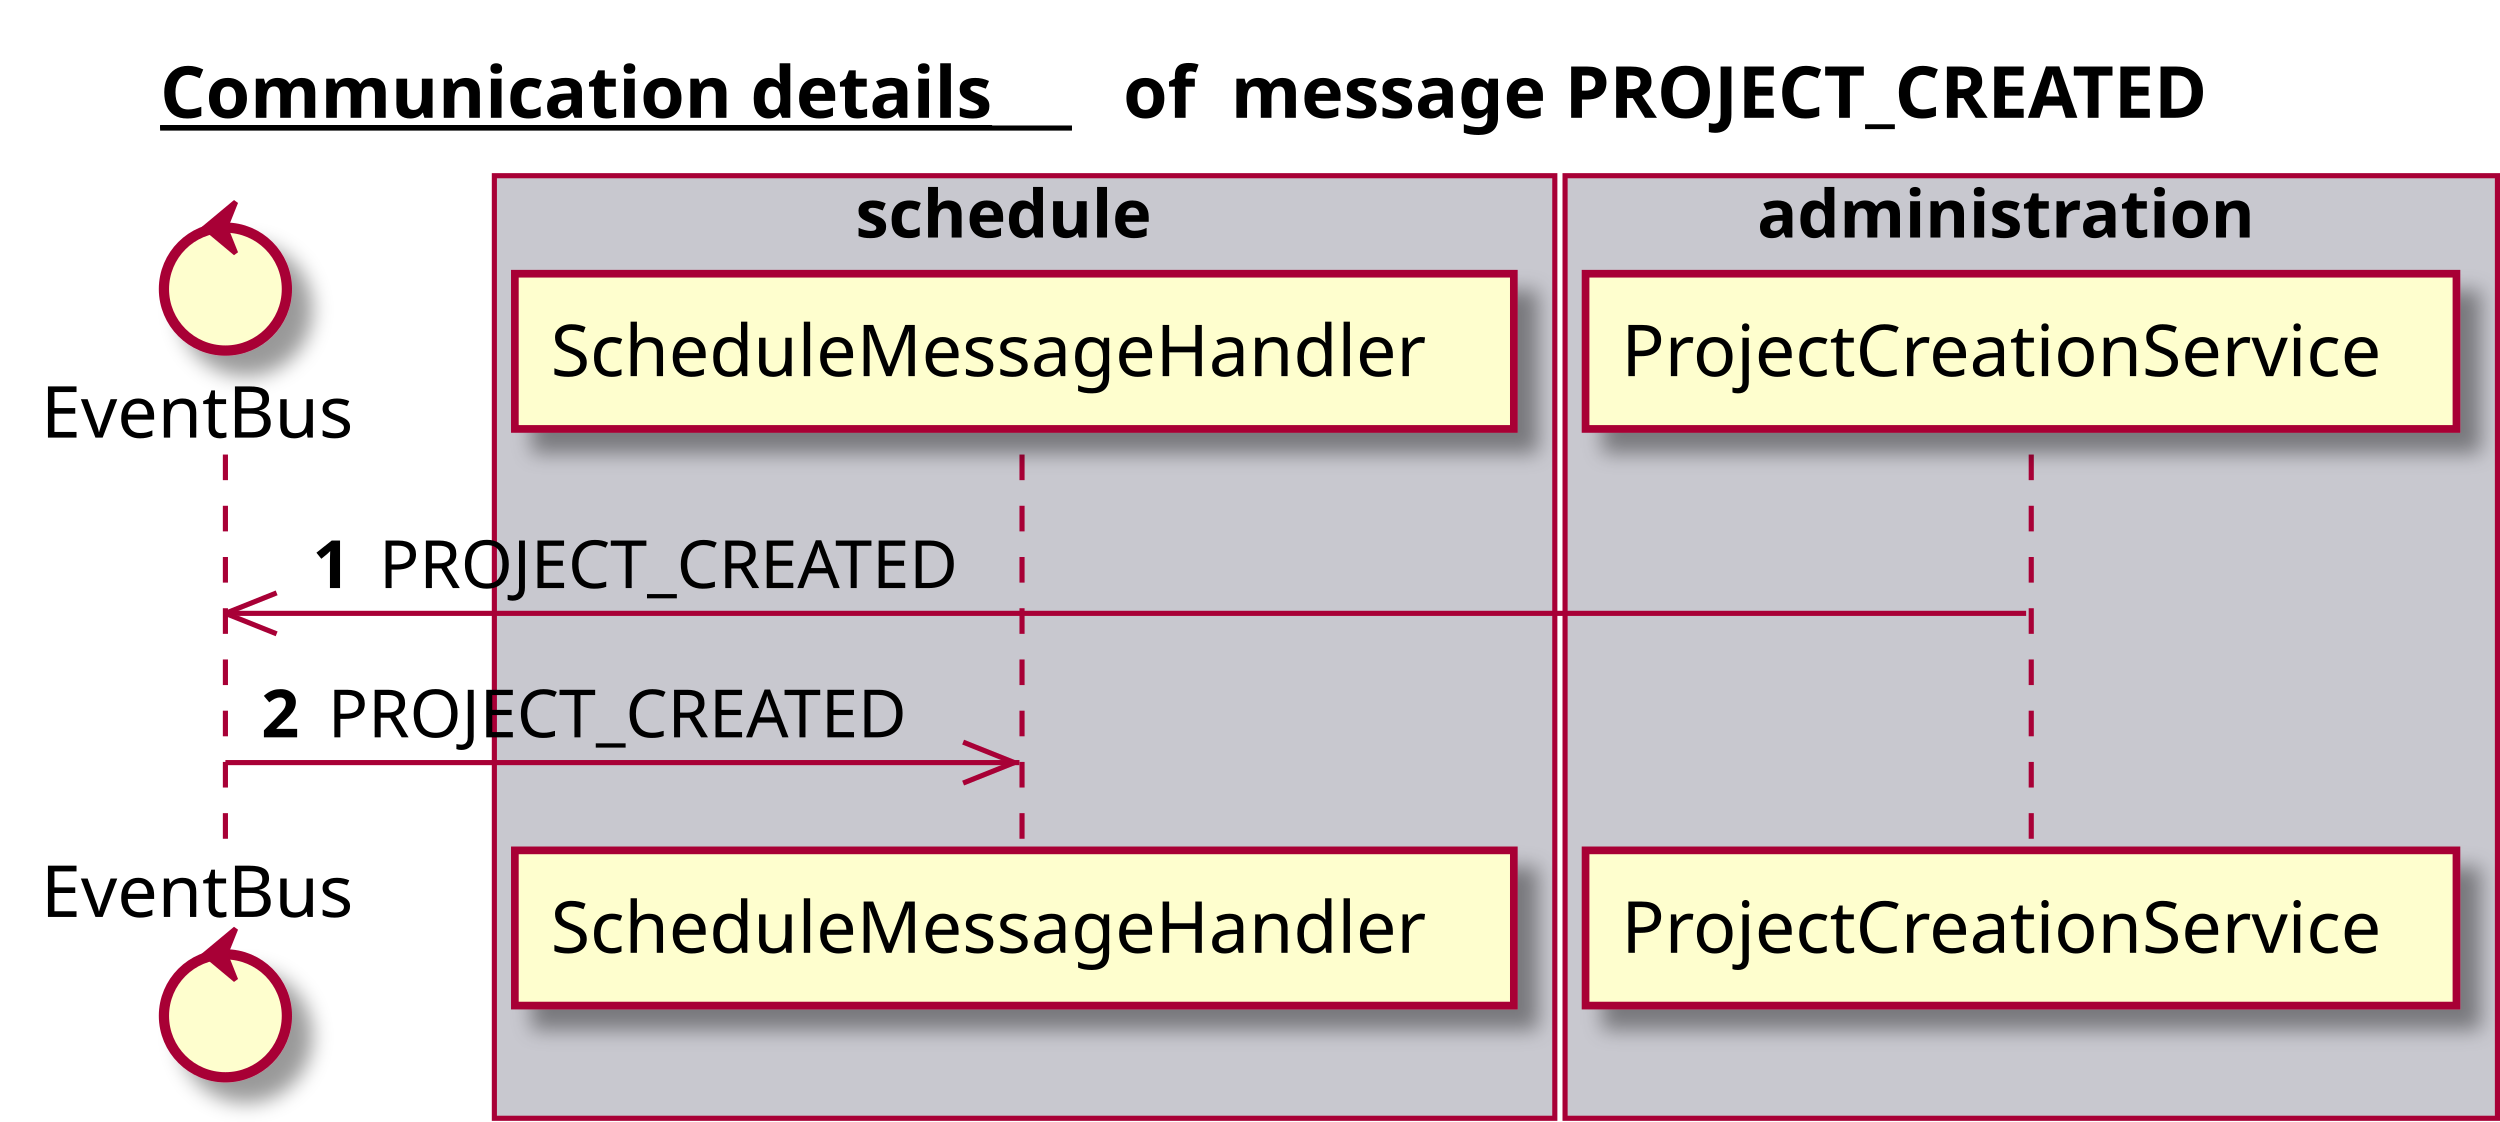
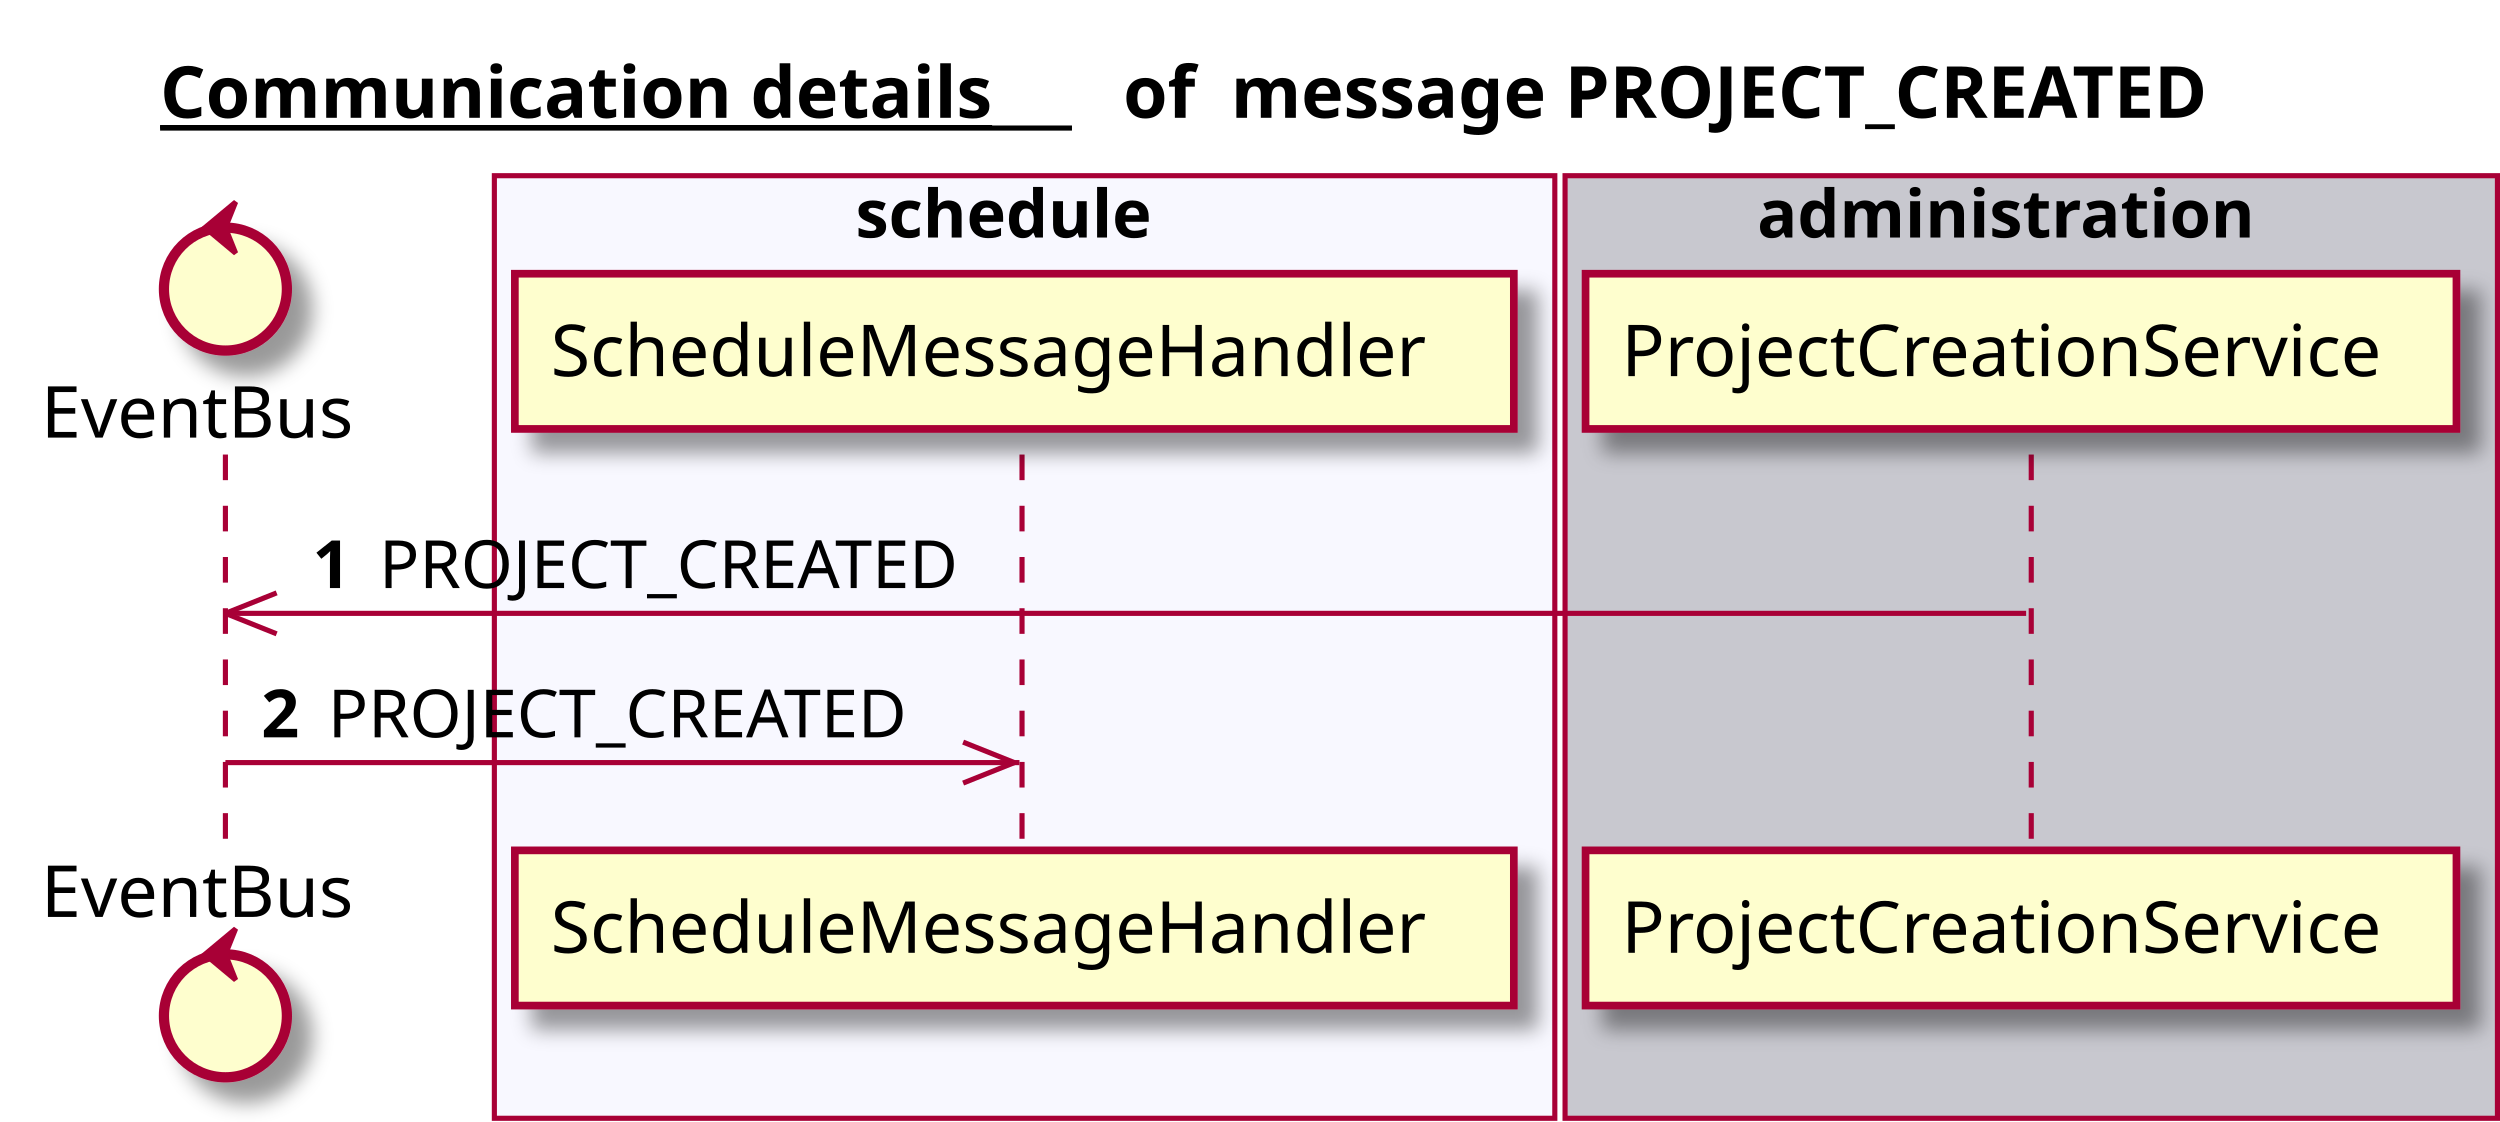
<svg xmlns="http://www.w3.org/2000/svg" contentScriptType="application/ecmascript" contentStyleType="text/css" height="219px" preserveAspectRatio="none" style="width:488px;height:219px;" version="1.1" viewBox="0 0 488 219" width="488px" zoomAndPan="magnify">
  <defs>
-     <filter height="300%" id="fgrtf5m" width="300%" x="-1" y="-1">
+     <filter height="300%" id="frnurv4" width="300%" x="-1" y="-1">
      <feGaussianBlur result="blurOut" stdDeviation="2.0" />
      <feColorMatrix in="blurOut" result="blurOut2" type="matrix" values="0 0 0 0 0 0 0 0 0 0 0 0 0 0 0 0 0 0 .4 0" />
      <feOffset dx="4.0" dy="4.0" in="blurOut2" result="blurOut3" />
      <feBlend in="SourceGraphic" in2="blurOut3" mode="normal" />
    </filter>
  </defs>
  <g>
    <text fill="#000000" font-family="sans-serif" font-size="14" font-weight="bold" lengthAdjust="spacingAndGlyphs" text-decoration="underline" textLength="178" x="31.25" y="22.995">Communication details</text>
    <line style="stroke: #000000; stroke-width: 1.0;" x1="31.25" x2="209.25" y1="24.995" y2="24.995" />
    <text fill="#000000" font-family="sans-serif" font-size="14" font-weight="bold" lengthAdjust="spacingAndGlyphs" textLength="16" x="219.25" y="22.995">of</text>
    <text fill="#000000" font-family="sans-serif" font-size="14" font-weight="bold" lengthAdjust="spacingAndGlyphs" textLength="220" x="240.25" y="22.995">message PROJECT_CREATED</text>
-     <rect fill="#C8C8CF" height="183.992" style="stroke: #A80036; stroke-width: 1.0;" width="207" x="96.5" y="34.297" />
+     <rect fill="#F8F8FF" height="183.992" style="stroke: #A80036; stroke-width: 1.0;" width="207" x="96.5" y="34.297" />
    <text fill="#000000" font-family="sans-serif" font-size="13" font-weight="bold" lengthAdjust="spacingAndGlyphs" textLength="66" x="167" y="46.364">schedule</text>
    <rect fill="#C8C8CF" height="183.992" style="stroke: #A80036; stroke-width: 1.0;" width="182" x="305.5" y="34.297" />
    <text fill="#000000" font-family="sans-serif" font-size="13" font-weight="bold" lengthAdjust="spacingAndGlyphs" textLength="107" x="343" y="46.364">administration</text>
    <line style="stroke: #A80036; stroke-width: 1.0; stroke-dasharray: 5.0,5.0;" x1="44" x2="44" y1="88.727" y2="166.992" />
    <line style="stroke: #A80036; stroke-width: 1.0; stroke-dasharray: 5.0,5.0;" x1="199.5" x2="199.5" y1="88.727" y2="166.992" />
    <line style="stroke: #A80036; stroke-width: 1.0; stroke-dasharray: 5.0,5.0;" x1="396.5" x2="396.5" y1="88.727" y2="166.992" />
    <text fill="#000000" font-family="sans-serif" font-size="14" lengthAdjust="spacingAndGlyphs" textLength="66" x="8" y="85.425">EventBus</text>
-     <ellipse cx="44" cy="56.43" fill="#FEFECE" filter="url(#fgrtf5m)" rx="12" ry="12" style="stroke: #A80036; stroke-width: 2.0;" />
+     <ellipse cx="44" cy="56.43" fill="#FEFECE" filter="url(#frnurv4)" rx="12" ry="12" style="stroke: #A80036; stroke-width: 2.0;" />
    <polygon fill="#A80036" points="40,44.43,46,39.43,44,44.43,46,49.43,40,44.43" style="stroke: #A80036; stroke-width: 1.0;" />
    <text fill="#000000" font-family="sans-serif" font-size="14" lengthAdjust="spacingAndGlyphs" textLength="66" x="8" y="178.987">EventBus</text>
-     <ellipse cx="44" cy="198.289" fill="#FEFECE" filter="url(#fgrtf5m)" rx="12" ry="12" style="stroke: #A80036; stroke-width: 2.0;" />
+     <ellipse cx="44" cy="198.289" fill="#FEFECE" filter="url(#frnurv4)" rx="12" ry="12" style="stroke: #A80036; stroke-width: 2.0;" />
    <polygon fill="#A80036" points="40,186.289,46,181.289,44,186.289,46,191.289,40,186.289" style="stroke: #A80036; stroke-width: 1.0;" />
-     <rect fill="#FEFECE" filter="url(#fgrtf5m)" height="30.297" style="stroke: #A80036; stroke-width: 1.5;" width="195" x="100.5" y="53.43" />
+     <rect fill="#FEFECE" filter="url(#frnurv4)" height="30.297" style="stroke: #A80036; stroke-width: 1.5;" width="195" x="100.5" y="53.43" />
    <text fill="#000000" font-family="sans-serif" font-size="14" lengthAdjust="spacingAndGlyphs" textLength="181" x="107.5" y="73.425">ScheduleMessageHandler</text>
-     <rect fill="#FEFECE" filter="url(#fgrtf5m)" height="30.297" style="stroke: #A80036; stroke-width: 1.5;" width="195" x="100.5" y="165.992" />
+     <rect fill="#FEFECE" filter="url(#frnurv4)" height="30.297" style="stroke: #A80036; stroke-width: 1.5;" width="195" x="100.5" y="165.992" />
    <text fill="#000000" font-family="sans-serif" font-size="14" lengthAdjust="spacingAndGlyphs" textLength="181" x="107.5" y="185.987">ScheduleMessageHandler</text>
-     <rect fill="#FEFECE" filter="url(#fgrtf5m)" height="30.297" style="stroke: #A80036; stroke-width: 1.5;" width="170" x="309.5" y="53.43" />
+     <rect fill="#FEFECE" filter="url(#frnurv4)" height="30.297" style="stroke: #A80036; stroke-width: 1.5;" width="170" x="309.5" y="53.43" />
    <text fill="#000000" font-family="sans-serif" font-size="14" lengthAdjust="spacingAndGlyphs" textLength="156" x="316.5" y="73.425">ProjectCreationService</text>
-     <rect fill="#FEFECE" filter="url(#fgrtf5m)" height="30.297" style="stroke: #A80036; stroke-width: 1.5;" width="170" x="309.5" y="165.992" />
+     <rect fill="#FEFECE" filter="url(#frnurv4)" height="30.297" style="stroke: #A80036; stroke-width: 1.5;" width="170" x="309.5" y="165.992" />
    <text fill="#000000" font-family="sans-serif" font-size="14" lengthAdjust="spacingAndGlyphs" textLength="156" x="316.5" y="185.987">ProjectCreationService</text>
    <line style="stroke: #A80036; stroke-width: 1.0;" x1="44" x2="54" y1="119.727" y2="115.727" />
    <line style="stroke: #A80036; stroke-width: 1.0;" x1="44" x2="54" y1="119.727" y2="123.727" />
    <line style="stroke: #A80036; stroke-width: 1.0;" x1="44" x2="395.5" y1="119.727" y2="119.727" />
    <text fill="#000000" font-family="sans-serif" font-size="13" font-weight="bold" lengthAdjust="spacingAndGlyphs" textLength="9" x="61" y="114.793">1</text>
    <text fill="#000000" font-family="sans-serif" font-size="13" lengthAdjust="spacingAndGlyphs" textLength="119" x="74" y="114.793">PROJECT_CREATED</text>
    <line style="stroke: #A80036; stroke-width: 1.0;" x1="198" x2="188" y1="148.859" y2="144.859" />
    <line style="stroke: #A80036; stroke-width: 1.0;" x1="198" x2="188" y1="148.859" y2="152.859" />
    <line style="stroke: #A80036; stroke-width: 1.0;" x1="44" x2="199" y1="148.859" y2="148.859" />
    <text fill="#000000" font-family="sans-serif" font-size="13" font-weight="bold" lengthAdjust="spacingAndGlyphs" textLength="9" x="51" y="143.926">2</text>
    <text fill="#000000" font-family="sans-serif" font-size="13" lengthAdjust="spacingAndGlyphs" textLength="119" x="64" y="143.926">PROJECT_CREATED</text>
  </g>
</svg>
